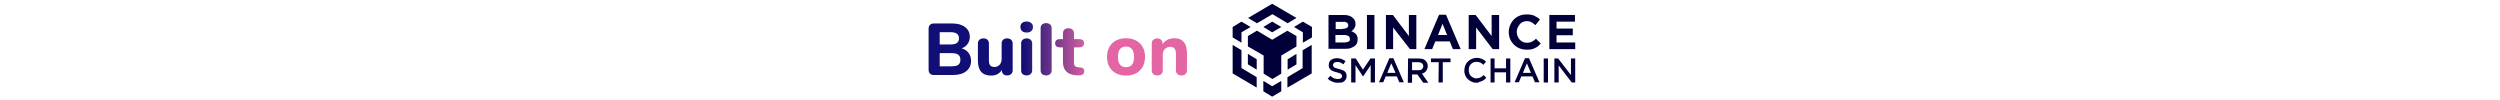
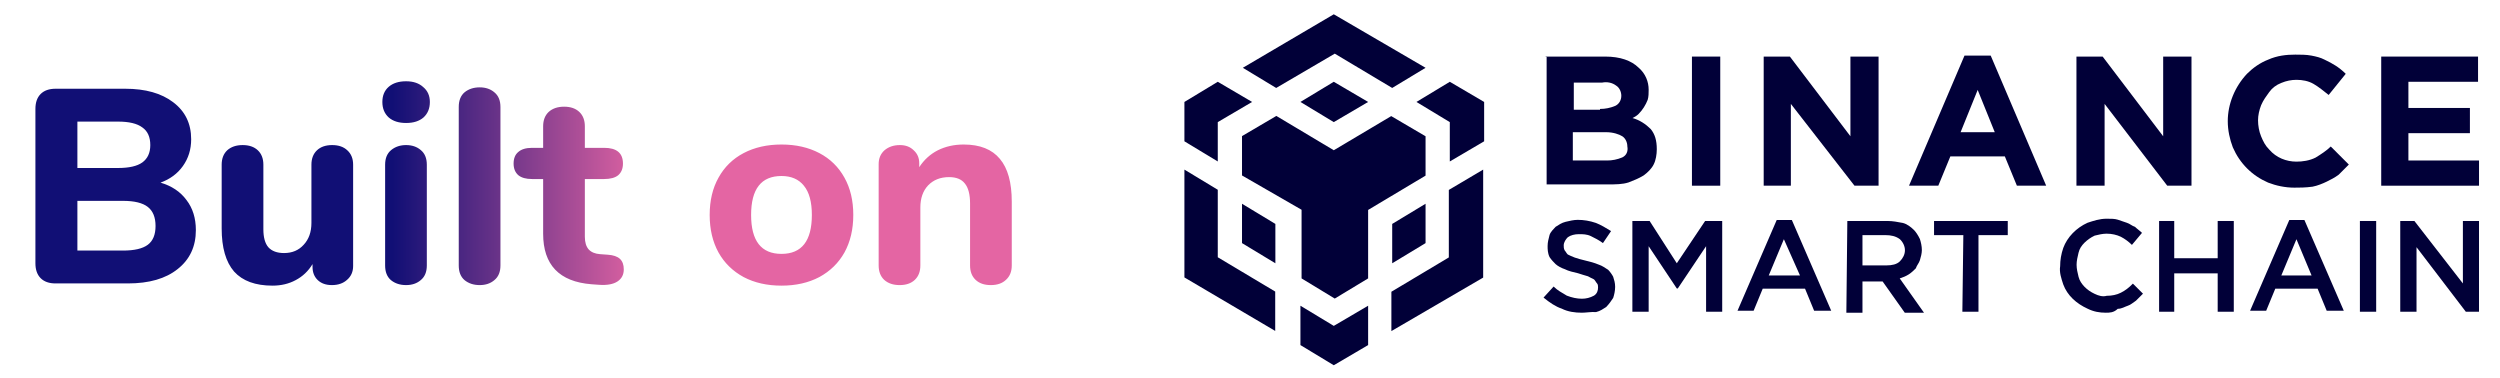
- <svg xmlns="http://www.w3.org/2000/svg" width="1300" height="52" viewBox="0 0 1300 52" fill="none">
-   <path d="M500.087 25.13C501.632 25.586 502.823 26.384 503.659 27.524C504.52 28.639 504.951 30.019 504.951 31.666C504.951 33.921 504.115 35.707 502.443 37.024C500.796 38.341 498.516 39 495.603 39H485.647C484.76 39 484.076 38.759 483.595 38.278C483.114 37.797 482.873 37.113 482.873 36.226V14.984C482.873 14.097 483.114 13.413 483.595 12.932C484.076 12.451 484.76 12.21 485.647 12.21H495.223C498.01 12.21 500.214 12.831 501.835 14.072C503.482 15.313 504.305 17.011 504.305 19.164C504.305 20.557 503.925 21.786 503.165 22.85C502.43 23.889 501.404 24.649 500.087 25.13ZM488.649 23.116H494.235C495.755 23.116 496.87 22.863 497.579 22.356C498.314 21.824 498.681 21.026 498.681 19.962C498.681 18.847 498.314 18.037 497.579 17.53C496.87 16.998 495.755 16.732 494.235 16.732H488.649V23.116ZM494.919 34.478C496.49 34.478 497.63 34.212 498.339 33.68C499.048 33.148 499.403 32.287 499.403 31.096C499.403 29.905 499.048 29.031 498.339 28.474C497.63 27.917 496.49 27.638 494.919 27.638H488.649V34.478H494.919ZM523.702 19.962C524.589 19.962 525.286 20.203 525.792 20.684C526.324 21.165 526.59 21.824 526.59 22.66V36.606C526.59 37.391 526.312 38.025 525.754 38.506C525.222 38.987 524.526 39.228 523.664 39.228C522.854 39.228 522.208 39 521.726 38.544C521.245 38.088 521.004 37.48 521.004 36.72V36.34C520.422 37.303 519.649 38.037 518.686 38.544C517.749 39.051 516.685 39.304 515.494 39.304C513.138 39.304 511.378 38.658 510.212 37.366C509.072 36.049 508.502 34.073 508.502 31.438V22.66C508.502 21.824 508.756 21.165 509.262 20.684C509.794 20.203 510.504 19.962 511.39 19.962C512.277 19.962 512.974 20.203 513.48 20.684C513.987 21.165 514.24 21.824 514.24 22.66V31.552C514.24 32.667 514.468 33.49 514.924 34.022C515.406 34.554 516.128 34.82 517.09 34.82C518.205 34.82 519.104 34.44 519.788 33.68C520.498 32.92 520.852 31.919 520.852 30.678V22.66C520.852 21.824 521.106 21.165 521.612 20.684C522.119 20.203 522.816 19.962 523.702 19.962ZM533.881 39.228C533.045 39.228 532.349 39 531.791 38.544C531.259 38.088 530.993 37.417 530.993 36.53V22.66C530.993 21.773 531.272 21.102 531.829 20.646C532.387 20.19 533.071 19.962 533.881 19.962C534.692 19.962 535.363 20.19 535.895 20.646C536.453 21.102 536.731 21.773 536.731 22.66V36.53C536.731 37.417 536.453 38.088 535.895 38.544C535.363 39 534.692 39.228 533.881 39.228ZM533.881 16.922C532.868 16.922 532.07 16.669 531.487 16.162C530.905 15.63 530.613 14.921 530.613 14.034C530.613 13.147 530.905 12.451 531.487 11.944C532.07 11.437 532.868 11.184 533.881 11.184C534.869 11.184 535.655 11.45 536.237 11.982C536.845 12.489 537.149 13.173 537.149 14.034C537.149 14.921 536.858 15.63 536.275 16.162C535.693 16.669 534.895 16.922 533.881 16.922ZM544.012 39.228C543.176 39.228 542.479 39 541.922 38.544C541.39 38.088 541.124 37.417 541.124 36.53V14.718C541.124 13.831 541.39 13.16 541.922 12.704C542.479 12.248 543.176 12.02 544.012 12.02C544.823 12.02 545.494 12.248 546.026 12.704C546.583 13.16 546.862 13.831 546.862 14.718V36.53C546.862 37.417 546.583 38.088 546.026 38.544C545.494 39 544.823 39.228 544.012 39.228ZM561.629 35.048C562.389 35.099 562.946 35.289 563.301 35.618C563.656 35.947 563.833 36.429 563.833 37.062C563.833 37.797 563.542 38.354 562.959 38.734C562.376 39.114 561.54 39.266 560.451 39.19L559.387 39.114C554.954 38.759 552.737 36.441 552.737 32.16V24.636H551.217C550.381 24.636 549.748 24.459 549.317 24.104C548.886 23.724 548.671 23.192 548.671 22.508C548.671 21.799 548.886 21.267 549.317 20.912C549.748 20.532 550.381 20.342 551.217 20.342H552.737V17.378C552.737 16.542 552.99 15.883 553.497 15.402C554.029 14.921 554.738 14.68 555.625 14.68C556.512 14.68 557.208 14.921 557.715 15.402C558.222 15.883 558.475 16.542 558.475 17.378V20.342H561.135C562.858 20.342 563.719 21.064 563.719 22.508C563.719 23.192 563.504 23.724 563.073 24.104C562.642 24.459 561.996 24.636 561.135 24.636H558.475V32.578C558.475 33.338 558.652 33.921 559.007 34.326C559.362 34.706 559.881 34.921 560.565 34.972L561.629 35.048ZM585.532 39.304C583.556 39.304 581.82 38.911 580.326 38.126C578.831 37.315 577.678 36.188 576.868 34.744C576.057 33.275 575.652 31.552 575.652 29.576C575.652 27.6 576.057 25.89 576.868 24.446C577.678 22.977 578.831 21.849 580.326 21.064C581.82 20.279 583.556 19.886 585.532 19.886C587.508 19.886 589.243 20.279 590.738 21.064C592.232 21.849 593.385 22.977 594.196 24.446C595.006 25.89 595.412 27.6 595.412 29.576C595.412 31.552 595.006 33.275 594.196 34.744C593.385 36.188 592.232 37.315 590.738 38.126C589.243 38.911 587.508 39.304 585.532 39.304ZM585.532 34.934C588.318 34.934 589.712 33.148 589.712 29.576C589.712 27.777 589.344 26.435 588.61 25.548C587.9 24.661 586.874 24.218 585.532 24.218C582.745 24.218 581.352 26.004 581.352 29.576C581.352 33.148 582.745 34.934 585.532 34.934ZM610.607 19.886C612.837 19.886 614.496 20.545 615.585 21.862C616.675 23.154 617.219 25.117 617.219 27.752V36.53C617.219 37.366 616.953 38.025 616.421 38.506C615.915 38.987 615.218 39.228 614.331 39.228C613.445 39.228 612.748 38.987 612.241 38.506C611.735 38.025 611.481 37.366 611.481 36.53V28.018C611.481 26.751 611.241 25.827 610.759 25.244C610.303 24.661 609.581 24.37 608.593 24.37C607.403 24.37 606.44 24.75 605.705 25.51C604.996 26.27 604.641 27.283 604.641 28.55V36.53C604.641 37.366 604.388 38.025 603.881 38.506C603.375 38.987 602.678 39.228 601.791 39.228C600.905 39.228 600.195 38.987 599.663 38.506C599.157 38.025 598.903 37.366 598.903 36.53V22.584C598.903 21.799 599.169 21.165 599.701 20.684C600.259 20.203 600.968 19.962 601.829 19.962C602.615 19.962 603.248 20.203 603.729 20.684C604.236 21.14 604.489 21.735 604.489 22.47V23.002C605.148 21.989 605.997 21.216 607.035 20.684C608.099 20.152 609.29 19.886 610.607 19.886Z" fill="url(#paint0_linear_1598_11177)" />
-   <path d="M690.682 7.785H698.877C700.959 7.785 702.482 8.344 703.467 9.306C704.43 10.134 704.855 11.253 704.855 12.35C704.855 12.775 704.855 13.312 704.721 13.737C704.452 14.431 704.027 15.124 703.467 15.684C703.198 15.952 702.907 16.109 702.638 16.243C703.601 16.512 704.452 17.071 705.146 17.765C705.706 18.459 705.974 19.287 705.974 20.54C705.974 21.233 705.84 22.061 705.549 22.621C705.28 23.18 704.721 23.74 704.161 24.143C703.467 24.568 702.773 24.836 702.079 25.105C701.25 25.373 700.265 25.373 699.302 25.373H690.816V7.74H690.682V7.785ZM698.183 14.99C698.877 14.99 699.571 14.856 700.265 14.565C700.825 14.296 701.093 13.737 701.093 13.178C701.093 12.618 700.825 12.059 700.399 11.79C699.84 11.365 699.145 11.231 698.451 11.365H694.555V15.102H698.16V14.99H698.183ZM699.145 22.084C699.84 22.084 700.534 21.95 701.228 21.659C701.787 21.39 702.056 20.831 701.922 20.137C701.922 19.578 701.653 19.018 701.228 18.75C700.802 18.481 699.974 18.19 699.011 18.19H694.421V22.084H699.145Z" fill="#010038" />
-   <path d="M710.811 7.784H714.707V25.552H710.811V7.784Z" fill="#010038" />
-   <path d="M720.684 7.784H724.289L732.618 18.75V7.784H736.491V25.552H733.178L724.423 14.296V25.552H720.684V7.784Z" fill="#010038" />
-   <path d="M748.315 7.65H751.92L759.555 25.552H755.525L753.868 21.524H746.367L744.71 25.552H740.68L748.315 7.65ZM752.48 18.19L750.129 12.372L747.778 18.19H752.48Z" fill="#010038" />
-   <path d="M763.719 7.784H767.324L775.653 18.75V7.784H779.549V25.552H776.213L767.593 14.296V25.552H763.719V7.784Z" fill="#010038" />
-   <path d="M793.699 25.821C792.445 25.821 791.191 25.553 790.094 25.127C787.877 24.165 786.198 22.487 785.235 20.271C784.81 19.152 784.541 17.922 784.541 16.669C784.541 14.319 785.504 11.947 787.183 10.157C788.012 9.329 788.997 8.635 790.094 8.21C791.348 7.65 792.602 7.516 793.833 7.516C794.527 7.516 795.356 7.516 796.05 7.65C796.744 7.785 797.304 7.919 797.863 8.21C798.423 8.478 798.983 8.769 799.386 9.038C799.811 9.306 800.349 9.732 800.774 10.157L798.423 13.066C797.729 12.506 797.035 11.947 796.341 11.544C795.647 11.141 794.818 10.985 793.99 10.985C793.296 10.985 792.602 11.119 791.908 11.41C791.214 11.678 790.654 12.104 790.251 12.663C789.848 13.222 789.422 13.782 789.131 14.476C788.863 15.169 788.706 15.863 788.706 16.557C788.706 17.25 788.84 18.078 789.131 18.772C789.422 19.466 789.691 20.025 790.251 20.585C791.214 21.704 792.602 22.241 793.99 22.241C794.818 22.241 795.804 22.106 796.632 21.681C797.326 21.256 798.155 20.719 798.714 20.16L801.2 22.643C800.774 23.069 800.237 23.606 799.811 24.031C799.252 24.456 798.692 24.725 798.155 24.993C797.595 25.262 796.901 25.553 796.207 25.687C795.221 25.821 794.393 25.821 793.699 25.821Z" fill="#010038" />
-   <path d="M805.656 7.784H818.979V11.253H809.396V14.856H817.859V18.324H809.396V22.084H819.113V25.552H805.656V7.784Z" fill="#010038" />
-   <path d="M695.675 43.029C694.712 43.029 693.727 42.895 692.899 42.47C692.07 42.201 691.242 41.642 690.391 40.948L691.779 39.426C692.339 39.986 692.899 40.255 693.593 40.68C694.287 40.948 694.981 41.105 695.675 41.105C696.235 41.105 696.795 40.971 697.332 40.68C697.757 40.411 697.892 39.986 697.892 39.561C697.892 39.426 697.892 39.136 697.757 39.001C697.623 38.867 697.489 38.576 697.332 38.442C697.063 38.308 696.772 38.173 696.503 38.017C696.078 37.883 695.541 37.748 695.115 37.592C694.555 37.457 693.861 37.323 693.302 37.032C692.876 36.898 692.339 36.607 692.048 36.338C691.779 36.07 691.488 35.779 691.219 35.376C690.951 34.817 690.951 34.257 690.951 33.855C690.951 33.295 691.085 32.892 691.219 32.333C691.354 31.908 691.779 31.505 692.048 31.214C692.473 30.945 692.876 30.654 693.436 30.52C693.996 30.386 694.555 30.252 695.093 30.252C695.921 30.252 696.75 30.386 697.601 30.677C698.295 30.945 698.989 31.371 699.683 31.796L698.563 33.452C698.004 33.026 697.444 32.758 696.906 32.489C696.347 32.221 695.787 32.221 695.25 32.221C694.69 32.221 694.13 32.355 693.727 32.646C693.458 32.915 693.167 33.34 693.167 33.765C693.167 34.033 693.167 34.19 693.302 34.459C693.436 34.593 693.57 34.884 693.727 35.018C693.996 35.152 694.287 35.287 694.69 35.443C695.115 35.578 695.518 35.712 696.212 35.868C696.772 36.003 697.332 36.137 698.026 36.428C698.451 36.562 698.854 36.853 699.28 37.122C699.549 37.39 699.84 37.815 699.974 38.084C700.108 38.509 700.243 38.912 700.243 39.471C700.243 40.031 700.108 40.59 699.974 40.993C699.705 41.418 699.414 41.821 699.011 42.246C698.586 42.515 698.183 42.806 697.623 42.94C696.929 42.895 696.235 43.029 695.675 43.029Z" fill="#010038" />
-   <path d="M702.615 30.408H704.989L708.728 36.227L712.624 30.408H714.975V42.895H712.758V33.877L708.862 39.695H708.728L704.855 33.877V42.895H702.615V30.408Z" fill="#010038" />
-   <path d="M722.476 30.274H724.559L729.977 42.761H727.626L726.372 39.718H720.551L719.297 42.761H717.08L722.476 30.274ZM725.678 37.905L723.462 32.915L721.379 37.905H725.678Z" fill="#010038" />
-   <path d="M732.193 30.408H737.746C738.44 30.408 739.134 30.543 739.828 30.677C740.388 30.811 740.948 31.236 741.351 31.639C741.619 31.908 741.911 32.333 742.179 32.892C742.314 33.318 742.448 33.855 742.448 34.414C742.448 34.839 742.314 35.376 742.179 35.801C742.045 36.227 741.754 36.495 741.619 36.92C741.351 37.189 741.06 37.48 740.657 37.748C740.231 38.017 739.828 38.173 739.403 38.308L742.739 43.029H740.097L737.052 38.733H734.275V43.029H732.059L732.193 30.408ZM737.612 36.518C738.306 36.518 739 36.383 739.425 35.958C739.851 35.533 740.119 34.996 740.119 34.436C740.119 33.877 739.851 33.318 739.425 32.915C738.865 32.49 738.171 32.355 737.477 32.355H734.275V36.518H737.612Z" fill="#010038" />
-   <path d="M748.156 32.355H744.125V30.408H754.268V32.355H750.238V42.895H748.021L748.156 32.355Z" fill="#010038" />
-   <path d="M767.747 43.029C766.918 43.029 766.09 42.895 765.239 42.47C763.717 41.776 762.463 40.657 761.903 39.136C761.634 38.308 761.343 37.48 761.477 36.63C761.477 35.801 761.612 34.974 761.903 34.123C762.463 32.602 763.717 31.348 765.239 30.655C766.067 30.386 766.896 30.095 767.881 30.095C768.441 30.095 769.001 30.095 769.404 30.23C769.829 30.364 770.232 30.498 770.658 30.655C771.083 30.789 771.352 31.08 771.777 31.214C772.046 31.483 772.471 31.773 772.74 32.042L771.352 33.698C770.926 33.273 770.389 32.87 769.829 32.579C769.269 32.311 768.575 32.154 767.881 32.154C767.321 32.154 766.762 32.288 766.224 32.422C765.664 32.691 765.261 32.982 764.836 33.385C764.411 33.81 764.142 34.213 764.008 34.772C763.873 35.332 763.739 35.891 763.739 36.428C763.739 36.987 763.873 37.547 764.008 38.084C764.142 38.621 764.433 39.046 764.836 39.471C765.261 39.897 765.664 40.165 766.224 40.434C766.784 40.702 767.344 40.859 767.881 40.702C768.575 40.702 769.269 40.568 769.829 40.277C770.389 40.008 770.949 39.583 771.486 39.024L772.874 40.411C772.605 40.68 772.18 41.105 771.911 41.374C771.486 41.642 771.217 41.933 770.792 42.067C770.366 42.202 769.963 42.492 769.404 42.492C768.844 43.029 768.284 43.029 767.747 43.029Z" fill="#010038" />
-   <path d="M775.092 30.408H777.174V35.533H783.153V30.408H785.369V42.895H783.153V37.614H777.174V42.895H775.092V30.408Z" fill="#010038" />
-   <path d="M793.006 30.274H795.088L800.507 42.761H798.156L796.902 39.718H791.08L789.826 42.761H787.61L793.006 30.274ZM796.073 37.905L793.991 32.915L791.909 37.905H796.073Z" fill="#010038" />
-   <path d="M802.723 30.408H804.962V42.895H802.723V30.408Z" fill="#010038" />
-   <path d="M808.274 30.408H810.222L816.894 39.002V30.408H819.111V42.895H817.297L810.513 34.011V42.895H808.274V30.408Z" fill="#010038" />
-   <path d="M666.254 42.067V47.483L661.529 50.258L656.939 47.483V42.067L661.529 44.842L666.254 42.067ZM640.975 23.337L645.565 26.112V35.399L653.469 40.12V45.536L640.975 38.173V23.337ZM682.084 23.337V38.196L669.455 45.558V40.143L677.359 35.421V26.134L682.084 23.337ZM669.433 15.975L674.157 18.75V24.165L666.254 28.887V38.308L661.664 41.083L657.096 38.308V28.864L648.901 24.143V18.727L653.625 15.952L661.529 20.674L669.433 15.975ZM648.901 28.036L653.491 30.811V36.227L648.901 33.452V28.036ZM674.157 28.036V33.452L669.567 36.227V30.811L674.157 28.036ZM645.565 11.253L650.289 14.028L645.565 16.803V22.218L640.975 19.443V14.028L645.565 11.253ZM677.493 11.253L682.218 14.028V19.443L677.493 22.218V16.803L672.903 14.028L677.493 11.253ZM661.529 11.253L666.254 14.028L661.529 16.803L656.939 14.028L661.529 11.253ZM661.529 1.966L674.157 9.329L669.567 12.103L661.664 7.382L653.603 12.103L649.013 9.329L661.529 1.966Z" fill="#010038" />
+ <svg xmlns="http://www.w3.org/2000/svg" width="344" height="52" viewBox="0 0 344 52" fill="none">
+   <path d="M22.087 25.13C23.633 25.586 24.823 26.384 25.659 27.524C26.52 28.639 26.951 30.019 26.951 31.666C26.951 33.921 26.115 35.707 24.443 37.024C22.797 38.341 20.517 39 17.603 39H7.647C6.76 39 6.076 38.759 5.595 38.278C5.114 37.797 4.873 37.113 4.873 36.226V14.984C4.873 14.097 5.114 13.413 5.595 12.932C6.076 12.451 6.76 12.21 7.647 12.21H17.223C20.01 12.21 22.214 12.831 23.835 14.072C25.482 15.313 26.305 17.011 26.305 19.164C26.305 20.557 25.925 21.786 25.165 22.85C24.43 23.889 23.404 24.649 22.087 25.13ZM10.649 23.116H16.235C17.755 23.116 18.87 22.863 19.579 22.356C20.314 21.824 20.681 21.026 20.681 19.962C20.681 18.847 20.314 18.037 19.579 17.53C18.87 16.998 17.755 16.732 16.235 16.732H10.649V23.116ZM16.919 34.478C18.49 34.478 19.63 34.212 20.339 33.68C21.049 33.148 21.403 32.287 21.403 31.096C21.403 29.905 21.049 29.031 20.339 28.474C19.63 27.917 18.49 27.638 16.919 27.638H10.649V34.478H16.919ZM45.702 19.962C46.589 19.962 47.286 20.203 47.792 20.684C48.324 21.165 48.59 21.824 48.59 22.66V36.606C48.59 37.391 48.312 38.025 47.754 38.506C47.222 38.987 46.526 39.228 45.664 39.228C44.854 39.228 44.208 39 43.726 38.544C43.245 38.088 43.004 37.48 43.004 36.72V36.34C42.422 37.303 41.649 38.037 40.686 38.544C39.749 39.051 38.685 39.304 37.494 39.304C35.138 39.304 33.378 38.658 32.212 37.366C31.072 36.049 30.502 34.073 30.502 31.438V22.66C30.502 21.824 30.756 21.165 31.262 20.684C31.794 20.203 32.504 19.962 33.39 19.962C34.277 19.962 34.974 20.203 35.48 20.684C35.987 21.165 36.24 21.824 36.24 22.66V31.552C36.24 32.667 36.468 33.49 36.924 34.022C37.406 34.554 38.128 34.82 39.09 34.82C40.205 34.82 41.104 34.44 41.788 33.68C42.498 32.92 42.852 31.919 42.852 30.678V22.66C42.852 21.824 43.106 21.165 43.612 20.684C44.119 20.203 44.816 19.962 45.702 19.962ZM55.881 39.228C55.045 39.228 54.349 39 53.791 38.544C53.259 38.088 52.993 37.417 52.993 36.53V22.66C52.993 21.773 53.272 21.102 53.829 20.646C54.387 20.19 55.071 19.962 55.881 19.962C56.692 19.962 57.363 20.19 57.895 20.646C58.453 21.102 58.731 21.773 58.731 22.66V36.53C58.731 37.417 58.453 38.088 57.895 38.544C57.363 39 56.692 39.228 55.881 39.228ZM55.881 16.922C54.868 16.922 54.07 16.669 53.487 16.162C52.905 15.63 52.613 14.921 52.613 14.034C52.613 13.147 52.905 12.451 53.487 11.944C54.07 11.437 54.868 11.184 55.881 11.184C56.869 11.184 57.655 11.45 58.237 11.982C58.845 12.489 59.149 13.173 59.149 14.034C59.149 14.921 58.858 15.63 58.275 16.162C57.693 16.669 56.895 16.922 55.881 16.922ZM66.012 39.228C65.176 39.228 64.48 39 63.922 38.544C63.39 38.088 63.124 37.417 63.124 36.53V14.718C63.124 13.831 63.39 13.16 63.922 12.704C64.48 12.248 65.176 12.02 66.012 12.02C66.823 12.02 67.494 12.248 68.026 12.704C68.584 13.16 68.862 13.831 68.862 14.718V36.53C68.862 37.417 68.584 38.088 68.026 38.544C67.494 39 66.823 39.228 66.012 39.228ZM83.629 35.048C84.389 35.099 84.946 35.289 85.301 35.618C85.656 35.947 85.833 36.429 85.833 37.062C85.833 37.797 85.542 38.354 84.959 38.734C84.376 39.114 83.54 39.266 82.451 39.19L81.387 39.114C76.954 38.759 74.737 36.441 74.737 32.16V24.636H73.217C72.381 24.636 71.748 24.459 71.317 24.104C70.886 23.724 70.671 23.192 70.671 22.508C70.671 21.799 70.886 21.267 71.317 20.912C71.748 20.532 72.381 20.342 73.217 20.342H74.737V17.378C74.737 16.542 74.99 15.883 75.497 15.402C76.029 14.921 76.738 14.68 77.625 14.68C78.512 14.68 79.208 14.921 79.715 15.402C80.222 15.883 80.475 16.542 80.475 17.378V20.342H83.135C84.858 20.342 85.719 21.064 85.719 22.508C85.719 23.192 85.504 23.724 85.073 24.104C84.642 24.459 83.996 24.636 83.135 24.636H80.475V32.578C80.475 33.338 80.652 33.921 81.007 34.326C81.362 34.706 81.881 34.921 82.565 34.972L83.629 35.048ZM107.532 39.304C105.556 39.304 103.82 38.911 102.326 38.126C100.831 37.315 99.678 36.188 98.868 34.744C98.057 33.275 97.652 31.552 97.652 29.576C97.652 27.6 98.057 25.89 98.868 24.446C99.678 22.977 100.831 21.849 102.326 21.064C103.82 20.279 105.556 19.886 107.532 19.886C109.508 19.886 111.243 20.279 112.738 21.064C114.232 21.849 115.385 22.977 116.196 24.446C117.006 25.89 117.412 27.6 117.412 29.576C117.412 31.552 117.006 33.275 116.196 34.744C115.385 36.188 114.232 37.315 112.738 38.126C111.243 38.911 109.508 39.304 107.532 39.304ZM107.532 34.934C110.318 34.934 111.712 33.148 111.712 29.576C111.712 27.777 111.344 26.435 110.61 25.548C109.9 24.661 108.874 24.218 107.532 24.218C104.745 24.218 103.352 26.004 103.352 29.576C103.352 33.148 104.745 34.934 107.532 34.934ZM132.607 19.886C134.837 19.886 136.496 20.545 137.585 21.862C138.675 23.154 139.219 25.117 139.219 27.752V36.53C139.219 37.366 138.953 38.025 138.421 38.506C137.915 38.987 137.218 39.228 136.331 39.228C135.445 39.228 134.748 38.987 134.241 38.506C133.735 38.025 133.481 37.366 133.481 36.53V28.018C133.481 26.751 133.241 25.827 132.759 25.244C132.303 24.661 131.581 24.37 130.593 24.37C129.403 24.37 128.44 24.75 127.705 25.51C126.996 26.27 126.641 27.283 126.641 28.55V36.53C126.641 37.366 126.388 38.025 125.881 38.506C125.375 38.987 124.678 39.228 123.791 39.228C122.905 39.228 122.195 38.987 121.663 38.506C121.157 38.025 120.903 37.366 120.903 36.53V22.584C120.903 21.799 121.169 21.165 121.701 20.684C122.259 20.203 122.968 19.962 123.829 19.962C124.615 19.962 125.248 20.203 125.729 20.684C126.236 21.14 126.489 21.735 126.489 22.47V23.002C127.148 21.989 127.997 21.216 129.035 20.684C130.099 20.152 131.29 19.886 132.607 19.886Z" fill="url(#paint0_linear_2_261)" />
+   <path d="M212.682 7.785H220.877C222.959 7.785 224.482 8.344 225.467 9.306C226.43 10.134 226.855 11.253 226.855 12.35C226.855 12.775 226.855 13.312 226.721 13.737C226.452 14.431 226.027 15.124 225.467 15.684C225.198 15.952 224.907 16.109 224.638 16.243C225.601 16.512 226.452 17.071 227.146 17.765C227.706 18.459 227.974 19.287 227.974 20.54C227.974 21.234 227.84 22.061 227.549 22.621C227.28 23.18 226.721 23.74 226.161 24.143C225.467 24.568 224.773 24.836 224.079 25.105C223.25 25.373 222.265 25.373 221.302 25.373H212.816V7.74H212.682V7.785ZM220.183 14.99C220.877 14.99 221.571 14.856 222.265 14.565C222.825 14.296 223.093 13.737 223.093 13.178C223.093 12.618 222.825 12.059 222.399 11.79C221.84 11.365 221.145 11.231 220.451 11.365H216.555V15.102H220.16V14.99H220.183ZM221.145 22.084C221.84 22.084 222.534 21.95 223.228 21.659C223.787 21.39 224.056 20.831 223.922 20.137C223.922 19.578 223.653 19.018 223.228 18.75C222.802 18.481 221.974 18.19 221.011 18.19H216.421V22.084H221.145Z" fill="#010038" />
+   <path d="M232.811 7.785H236.707V25.552H232.811V7.785Z" fill="#010038" />
+   <path d="M242.684 7.785H246.289L254.618 18.75V7.785H258.491V25.552H255.178L246.423 14.296V25.552H242.684V7.785Z" fill="#010038" />
+   <path d="M270.315 7.65H273.92L281.555 25.552H277.525L275.868 21.524H268.367L266.71 25.552H262.68L270.315 7.65ZM274.48 18.19L272.129 12.372L269.778 18.19H274.48Z" fill="#010038" />
+   <path d="M285.719 7.785H289.324L297.653 18.75V7.785H301.549V25.552H298.213L289.593 14.296V25.552H285.719V7.785Z" fill="#010038" />
+   <path d="M315.699 25.821C314.445 25.821 313.191 25.552 312.094 25.127C309.877 24.165 308.198 22.487 307.235 20.271C306.81 19.152 306.541 17.922 306.541 16.669C306.541 14.319 307.504 11.947 309.183 10.157C310.012 9.329 310.997 8.635 312.094 8.21C313.348 7.65 314.602 7.516 315.833 7.516C316.527 7.516 317.356 7.516 318.05 7.65C318.744 7.785 319.304 7.919 319.863 8.21C320.423 8.478 320.983 8.769 321.386 9.038C321.811 9.306 322.349 9.731 322.774 10.157L320.423 13.066C319.729 12.506 319.035 11.947 318.341 11.544C317.647 11.141 316.818 10.985 315.99 10.985C315.296 10.985 314.602 11.119 313.908 11.41C313.214 11.678 312.654 12.103 312.251 12.663C311.848 13.222 311.422 13.782 311.131 14.476C310.863 15.169 310.706 15.863 310.706 16.557C310.706 17.25 310.84 18.078 311.131 18.772C311.422 19.466 311.691 20.025 312.251 20.585C313.214 21.703 314.602 22.241 315.99 22.241C316.818 22.241 317.804 22.106 318.632 21.681C319.326 21.256 320.155 20.719 320.714 20.159L323.2 22.643C322.774 23.069 322.237 23.606 321.811 24.031C321.252 24.456 320.692 24.724 320.155 24.993C319.595 25.262 318.901 25.552 318.207 25.687C317.221 25.821 316.393 25.821 315.699 25.821Z" fill="#010038" />
+   <path d="M327.656 7.785H340.979V11.253H331.396V14.856H339.859V18.324H331.396V22.084H341.113V25.552H327.656V7.785Z" fill="#010038" />
+   <path d="M217.675 43.029C216.712 43.029 215.727 42.895 214.899 42.47C214.07 42.202 213.242 41.642 212.391 40.948L213.779 39.427C214.339 39.986 214.899 40.255 215.593 40.68C216.287 40.948 216.981 41.105 217.675 41.105C218.235 41.105 218.795 40.971 219.332 40.68C219.757 40.411 219.892 39.986 219.892 39.561C219.892 39.427 219.892 39.136 219.757 39.002C219.623 38.867 219.489 38.576 219.332 38.442C219.063 38.308 218.772 38.173 218.503 38.017C218.078 37.883 217.541 37.748 217.115 37.592C216.555 37.457 215.861 37.323 215.302 37.032C214.876 36.898 214.339 36.607 214.048 36.339C213.779 36.07 213.488 35.779 213.219 35.376C212.951 34.817 212.951 34.257 212.951 33.855C212.951 33.295 213.085 32.892 213.219 32.333C213.354 31.908 213.779 31.505 214.048 31.214C214.473 30.945 214.876 30.655 215.436 30.52C215.996 30.386 216.555 30.252 217.093 30.252C217.921 30.252 218.75 30.386 219.601 30.677C220.295 30.945 220.989 31.371 221.683 31.796L220.563 33.452C220.004 33.027 219.444 32.758 218.906 32.49C218.347 32.221 217.787 32.221 217.25 32.221C216.69 32.221 216.13 32.355 215.727 32.646C215.458 32.915 215.167 33.34 215.167 33.765C215.167 34.034 215.167 34.19 215.302 34.459C215.436 34.593 215.57 34.884 215.727 35.018C215.996 35.153 216.287 35.287 216.69 35.443C217.115 35.578 217.518 35.712 218.212 35.869C218.772 36.003 219.332 36.137 220.026 36.428C220.451 36.562 220.854 36.853 221.28 37.122C221.549 37.39 221.84 37.815 221.974 38.084C222.108 38.509 222.243 38.912 222.243 39.471C222.243 40.031 222.108 40.59 221.974 40.993C221.705 41.418 221.414 41.821 221.011 42.246C220.586 42.515 220.183 42.806 219.623 42.94C218.929 42.895 218.235 43.029 217.675 43.029Z" fill="#010038" />
+   <path d="M224.615 30.408H226.989L230.728 36.227L234.624 30.408H236.975V42.895H234.758V33.877L230.862 39.695H230.728L226.855 33.877V42.895H224.615V30.408Z" fill="#010038" />
+   <path d="M244.476 30.274H246.559L251.977 42.761H249.626L248.372 39.718H242.551L241.297 42.761H239.08L244.476 30.274ZM247.678 37.905L245.462 32.915L243.379 37.905H247.678Z" fill="#010038" />
+   <path d="M254.193 30.408H259.746C260.44 30.408 261.134 30.543 261.828 30.677C262.388 30.811 262.948 31.236 263.351 31.639C263.619 31.908 263.911 32.333 264.179 32.892C264.314 33.318 264.448 33.855 264.448 34.414C264.448 34.839 264.314 35.376 264.179 35.801C264.045 36.227 263.754 36.495 263.619 36.92C263.351 37.189 263.06 37.48 262.657 37.748C262.231 38.017 261.828 38.173 261.403 38.308L264.739 43.029H262.097L259.052 38.733H256.275V43.029H254.059L254.193 30.408ZM259.612 36.517C260.306 36.517 261 36.383 261.425 35.958C261.851 35.533 262.119 34.996 262.119 34.436C262.119 33.877 261.851 33.318 261.425 32.915C260.865 32.489 260.171 32.355 259.477 32.355H256.275V36.517H259.612Z" fill="#010038" />
+   <path d="M270.156 32.355H266.125V30.408H276.268V32.355H272.238V42.895H270.021L270.156 32.355Z" fill="#010038" />
+   <path d="M289.747 43.029C288.918 43.029 288.09 42.895 287.239 42.47C285.717 41.776 284.463 40.657 283.903 39.136C283.634 38.308 283.343 37.48 283.477 36.629C283.477 35.801 283.612 34.974 283.903 34.123C284.463 32.601 285.717 31.348 287.239 30.655C288.067 30.386 288.896 30.095 289.881 30.095C290.441 30.095 291.001 30.095 291.404 30.229C291.829 30.364 292.232 30.498 292.658 30.655C293.083 30.789 293.352 31.08 293.777 31.214C294.046 31.483 294.471 31.773 294.74 32.042L293.352 33.698C292.926 33.273 292.389 32.87 291.829 32.579C291.269 32.31 290.575 32.154 289.881 32.154C289.321 32.154 288.762 32.288 288.224 32.422C287.664 32.691 287.261 32.982 286.836 33.385C286.411 33.81 286.142 34.213 286.008 34.772C285.873 35.331 285.739 35.891 285.739 36.428C285.739 36.987 285.873 37.547 286.008 38.084C286.142 38.621 286.433 39.046 286.836 39.471C287.261 39.897 287.664 40.165 288.224 40.434C288.784 40.702 289.344 40.859 289.881 40.702C290.575 40.702 291.269 40.568 291.829 40.277C292.389 40.008 292.949 39.583 293.486 39.024L294.874 40.411C294.605 40.68 294.18 41.105 293.911 41.373C293.486 41.642 293.217 41.933 292.792 42.067C292.366 42.201 291.963 42.492 291.404 42.492C290.844 43.029 290.284 43.029 289.747 43.029Z" fill="#010038" />
+   <path d="M297.092 30.408H299.174V35.533H305.153V30.408H307.369V42.895H305.153V37.614H299.174V42.895H297.092V30.408Z" fill="#010038" />
+   <path d="M315.006 30.274H317.088L322.507 42.761H320.156L318.902 39.718H313.08L311.826 42.761H309.61L315.006 30.274ZM318.073 37.905L315.991 32.915L313.909 37.905H318.073Z" fill="#010038" />
+   <path d="M324.723 30.408H326.962V42.895H324.723V30.408Z" fill="#010038" />
+   <path d="M330.274 30.408H332.222L338.894 39.001V30.408H341.111V42.895H339.297L332.513 34.011V42.895H330.274V30.408Z" fill="#010038" />
+   <path d="M188.254 42.067V47.483L183.529 50.258L178.939 47.483V42.067L183.529 44.842L188.254 42.067ZM162.975 23.337L167.565 26.112V35.399L175.469 40.12V45.536L162.975 38.173V23.337V23.337ZM204.084 23.337V38.196L191.455 45.558V40.143L199.359 35.421V26.134L204.084 23.337ZM191.433 15.975L196.157 18.75V24.165L188.254 28.887V38.308L183.664 41.083L179.096 38.308V28.864L170.901 24.143V18.727L175.625 15.952L183.529 20.674L191.433 15.975ZM170.901 28.036L175.491 30.811V36.227L170.901 33.452V28.036ZM196.157 28.036V33.452L191.567 36.227V30.811L196.157 28.036ZM167.565 11.253L172.289 14.028L167.565 16.803V22.218L162.975 19.443V14.028L167.565 11.253ZM199.493 11.253L204.218 14.028V19.443L199.493 22.218V16.803L194.903 14.028L199.493 11.253ZM183.529 11.253L188.254 14.028L183.529 16.803L178.939 14.028L183.529 11.253ZM183.529 1.966L196.157 9.329L191.567 12.103L183.664 7.382L175.603 12.103L171.013 9.329L183.529 1.966Z" fill="#010038" />
  <defs>
-     <linearGradient id="paint0_linear_1598_11177" x1="531.988" y1="26" x2="566.768" y2="26" gradientUnits="userSpaceOnUse">
+     <linearGradient id="paint0_linear_2_261" x1="53.988" y1="26" x2="88.768" y2="26" gradientUnits="userSpaceOnUse">
      <stop stop-color="#110F75" />
      <stop offset="1" stop-color="#E465A3" />
    </linearGradient>
  </defs>
</svg>
